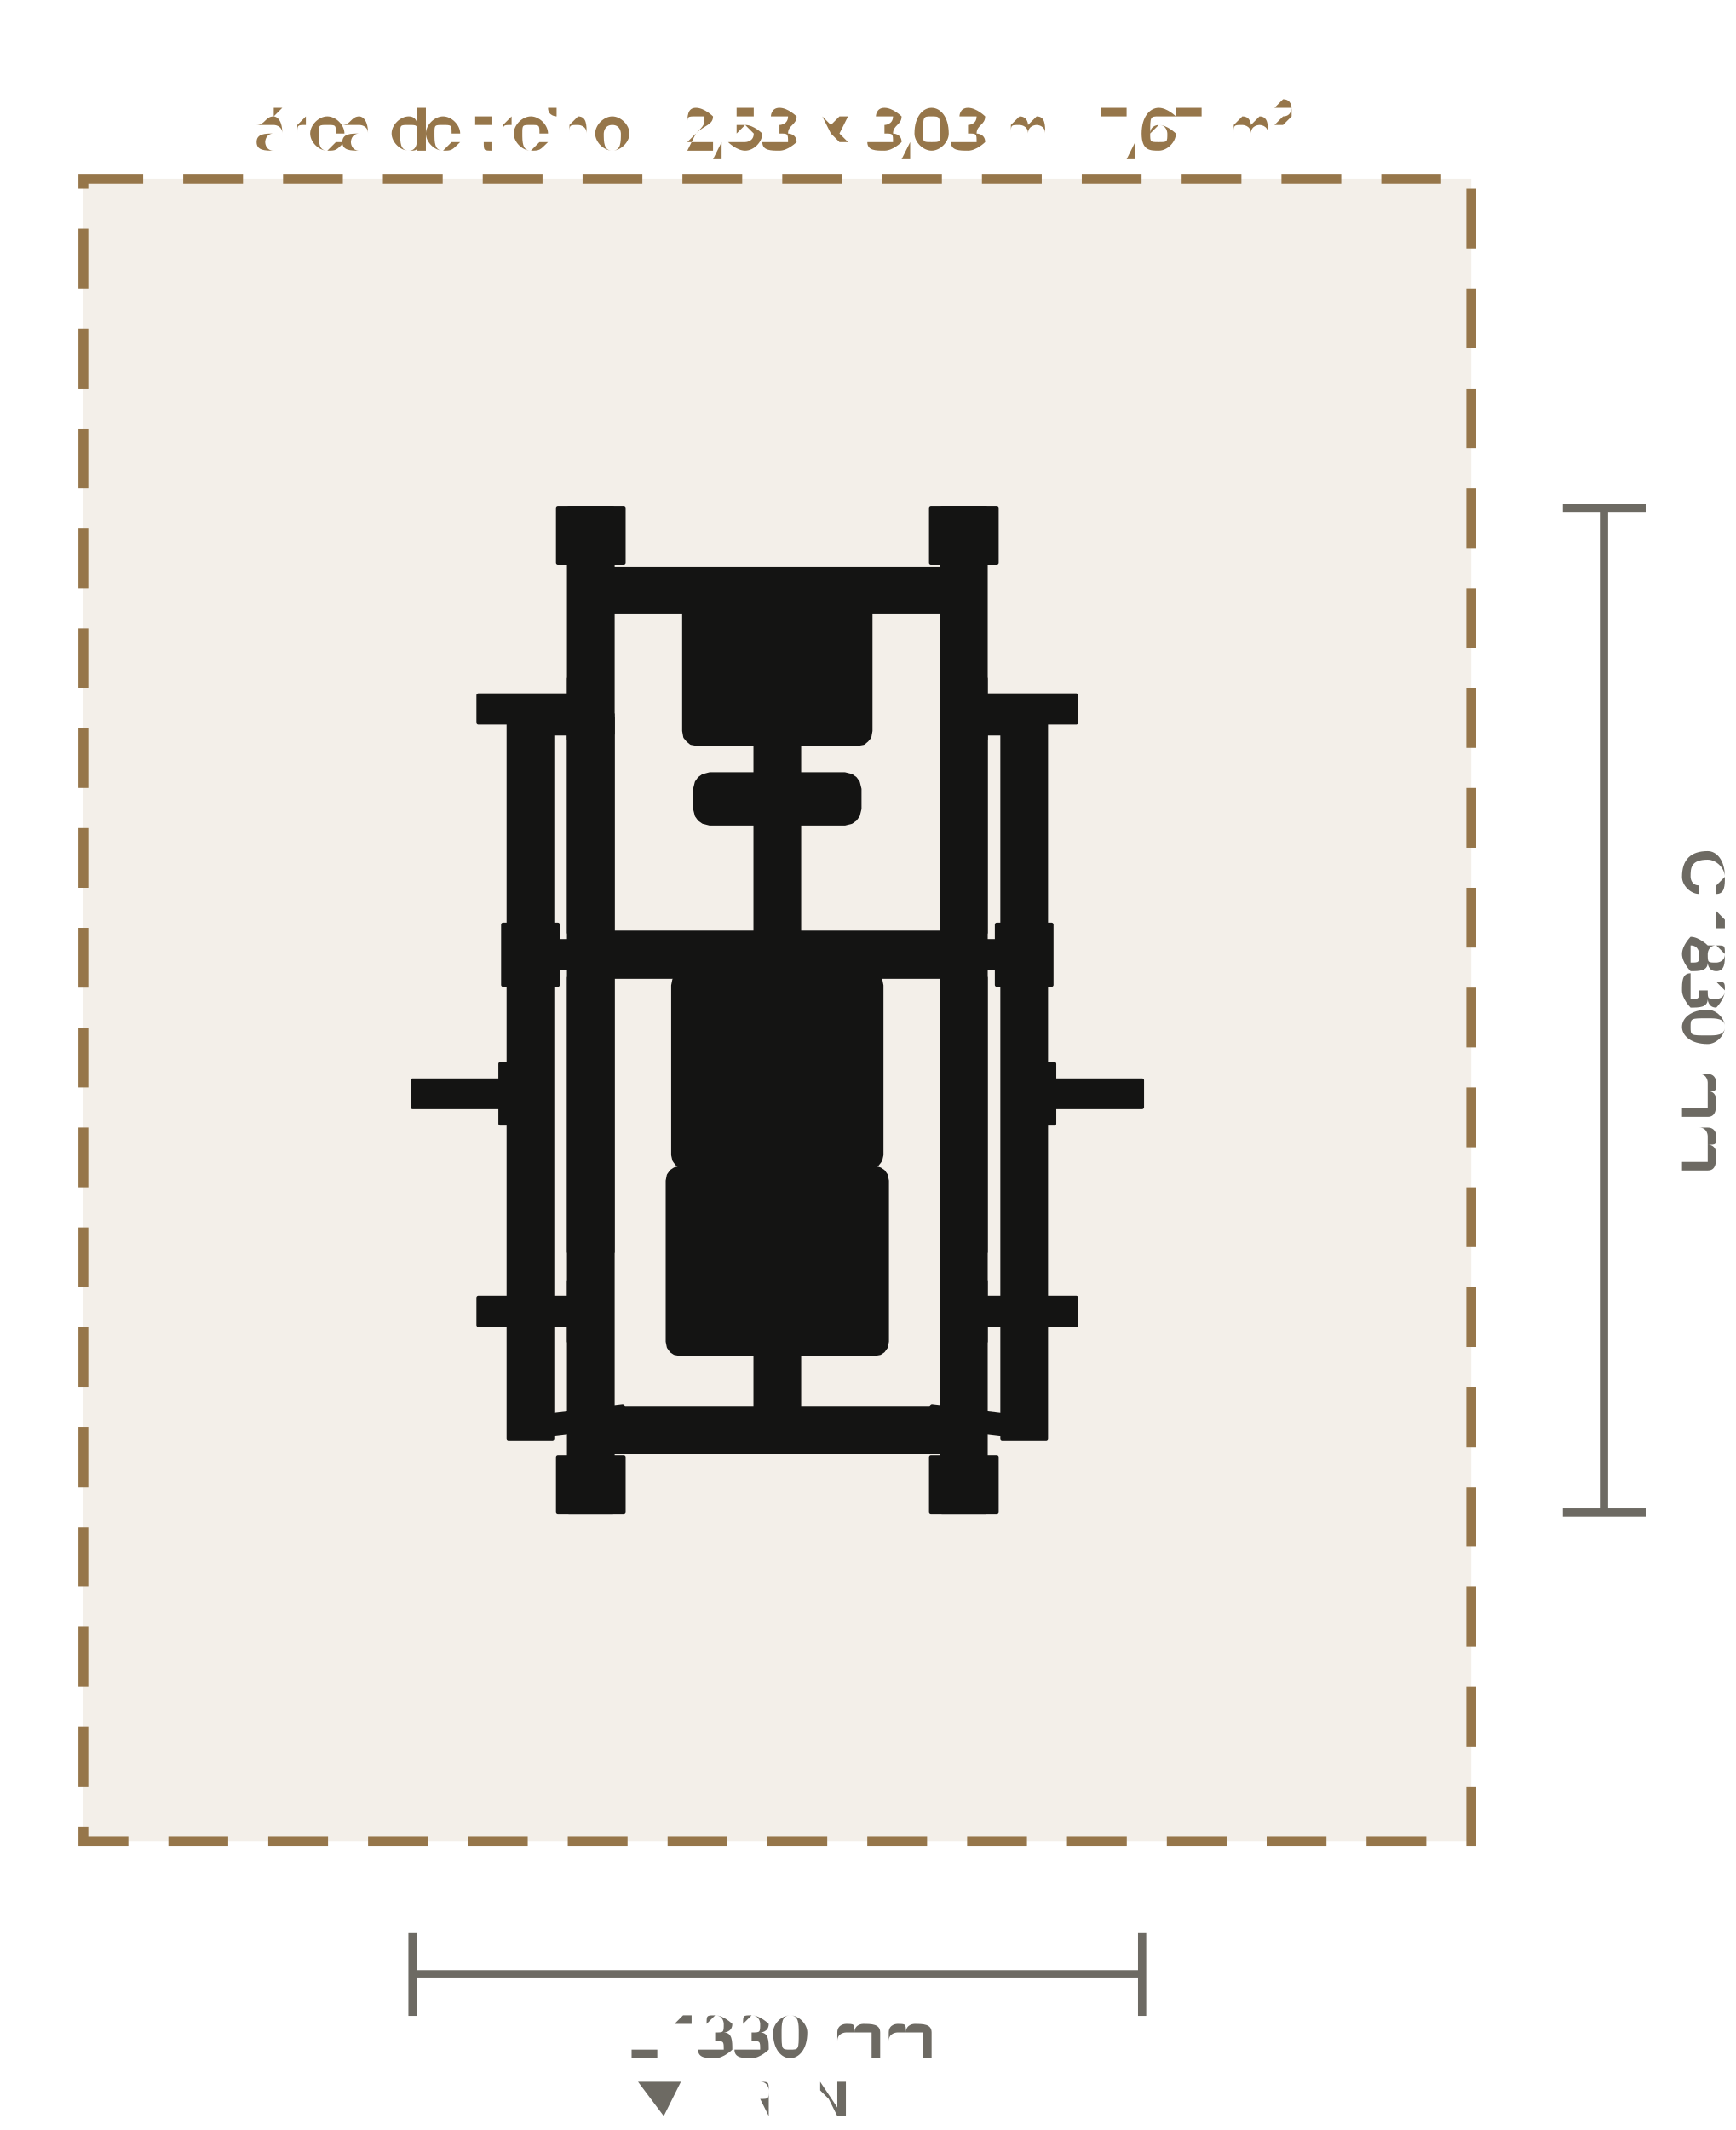
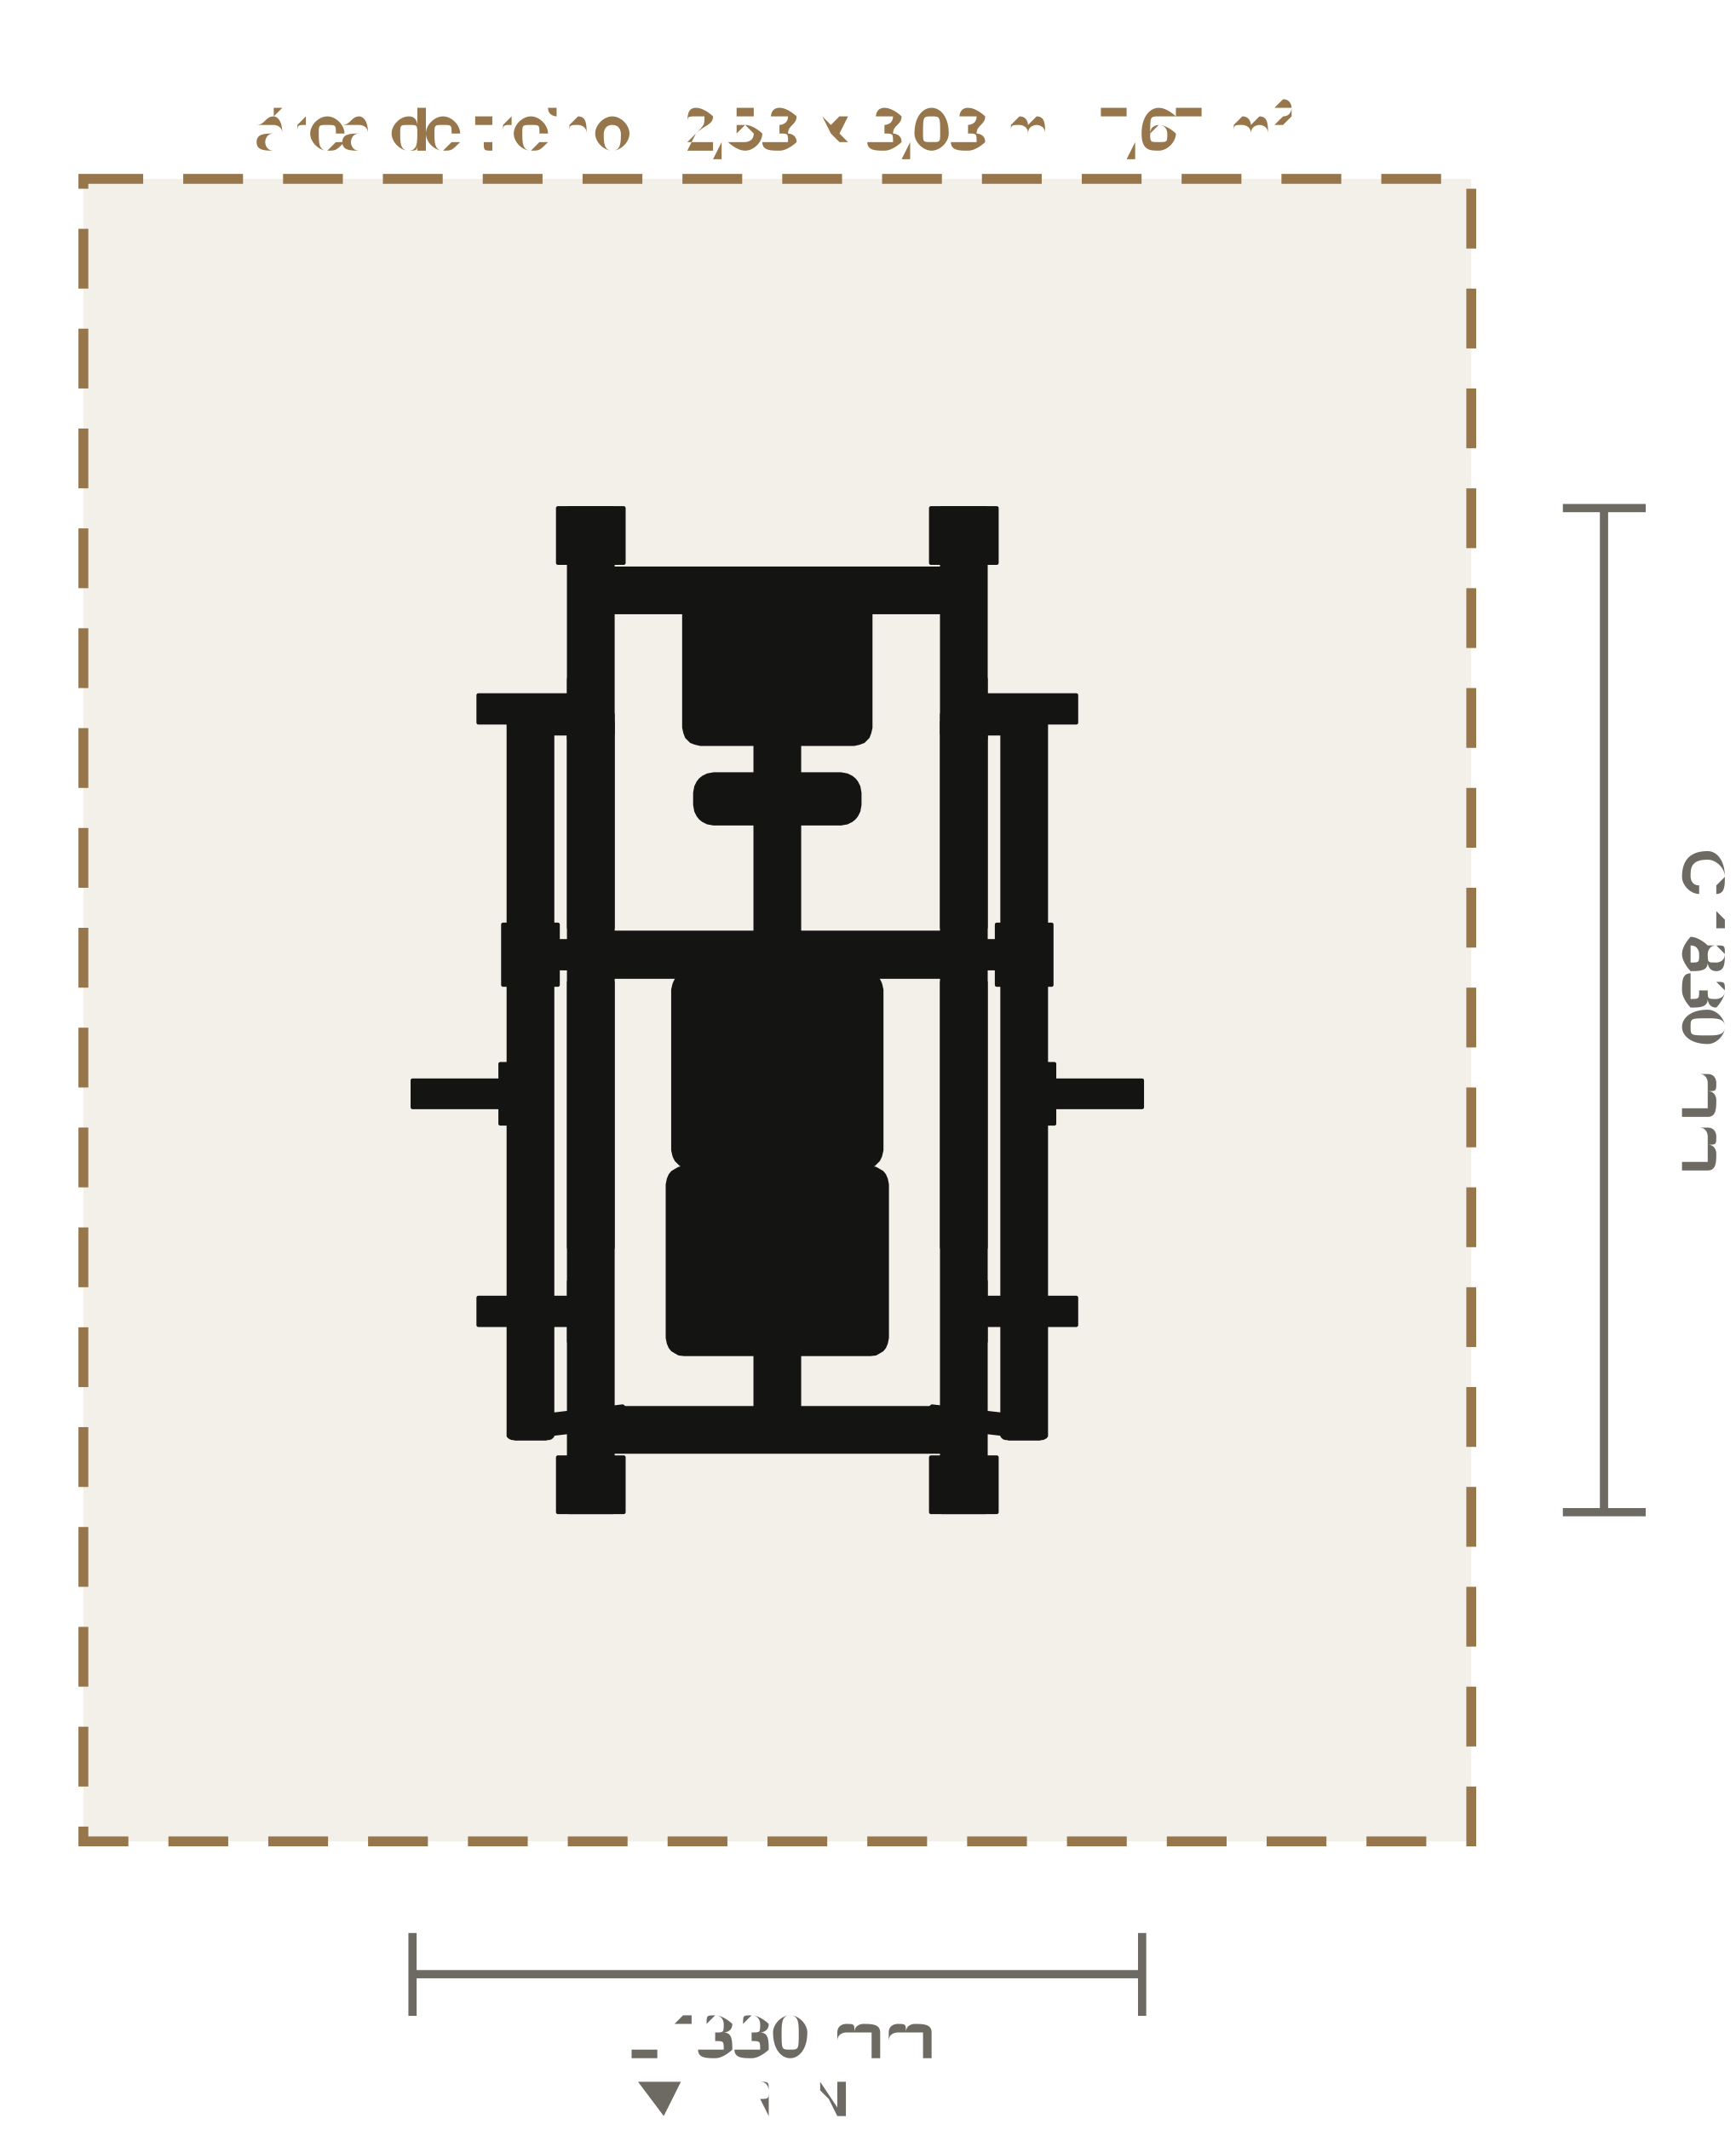
<svg xmlns="http://www.w3.org/2000/svg" viewBox="-1.417 -1.841 3.164 3.882" role="img" aria-label="Planta do Supino e Remada (LD-A002): 1330 × 1830 mm, com 60 cm de área de treino em volta" data-equipment="LD-A002" data-unit="m">
  <rect class="eq-zone" x="-1.265" y="-1.515" width="2.53" height="3.03" style="fill:#96764a;fill-opacity:.12;stroke:#96764a;stroke-width:0.018;stroke-dasharray:0.109 0.073" />
  <text class="eq-zone-label" x="0" y="-1.569" style="font-family:Barlow,Inter,Arial,sans-serif;font-size:0.104px;fill:#96764a;text-anchor:middle">área de treino · 2,53 × 3,03 m · 7,67 m²</text>
  <g class="eq-parts">
    <polygon class="eq-part" points="-0.38,-0.915 -0.3,-0.915 -0.3,0.915 -0.38,0.915" style="fill:#141413;stroke:#141413;stroke-width:0.007;stroke-linejoin:round" />
    <polygon class="eq-part" points="-0.4,-0.915 -0.28,-0.915 -0.28,-0.815 -0.4,-0.815" style="fill:#141413;stroke:#141413;stroke-width:0.007;stroke-linejoin:round" />
    <polygon class="eq-part" points="-0.4,0.815 -0.28,0.815 -0.28,0.915 -0.4,0.915" style="fill:#141413;stroke:#141413;stroke-width:0.007;stroke-linejoin:round" />
    <polygon class="eq-part" points="0.3,-0.915 0.38,-0.915 0.38,0.915 0.3,0.915" style="fill:#141413;stroke:#141413;stroke-width:0.007;stroke-linejoin:round" />
    <polygon class="eq-part" points="0.28,-0.915 0.4,-0.915 0.4,-0.815 0.28,-0.815" style="fill:#141413;stroke:#141413;stroke-width:0.007;stroke-linejoin:round" />
    <polygon class="eq-part" points="0.28,0.815 0.4,0.815 0.4,0.915 0.28,0.915" style="fill:#141413;stroke:#141413;stroke-width:0.007;stroke-linejoin:round" />
    <polygon class="eq-part" points="-0.34,-0.805 0.34,-0.805 0.34,-0.725 -0.34,-0.725" style="fill:#141413;stroke:#141413;stroke-width:0.007;stroke-linejoin:round" />
    <polygon class="eq-part" points="-0.34,0.725 0.34,0.725 0.34,0.805 -0.34,0.805" style="fill:#141413;stroke:#141413;stroke-width:0.007;stroke-linejoin:round" />
    <polygon class="eq-part" points="-0.34,-0.141 0.34,-0.141 0.34,-0.061 -0.34,-0.061" style="fill:#141413;stroke:#141413;stroke-width:0.007;stroke-linejoin:round" />
    <polygon class="eq-part" points="-0.04,-0.765 0.04,-0.765 0.04,0.765 -0.04,0.765" style="fill:#141413;stroke:#141413;stroke-width:0.007;stroke-linejoin:round" />
-     <polygon class="eq-part" points="-0.38,-0.059 -0.3,-0.059 -0.3,0.441 -0.38,0.441" style="fill:#141413;stroke:#141413;stroke-width:0.007;stroke-linejoin:round" />
-     <polygon class="eq-part" points="-0.38,-0.533 -0.3,-0.533 -0.3,-0.141 -0.38,-0.141" style="fill:#141413;stroke:#141413;stroke-width:0.007;stroke-linejoin:round" />
+     <polygon class="eq-part" points="-0.38,-0.048 -0.38,-0.051 -0.378,-0.054 -0.377,-0.056 -0.374,-0.058 -0.371,-0.059 -0.368,-0.059 -0.312,-0.059 -0.309,-0.059 -0.306,-0.058 -0.303,-0.056 -0.302,-0.054 -0.3,-0.051 -0.3,-0.048 -0.3,0.43 -0.3,0.433 -0.302,0.436 -0.303,0.438 -0.306,0.44 -0.309,0.441 -0.312,0.441 -0.368,0.441 -0.371,0.441 -0.374,0.44 -0.377,0.438 -0.378,0.436 -0.38,0.433 -0.38,0.43" style="fill:#141413;stroke:#141413;stroke-width:0.007;stroke-linejoin:round" />
+     <polygon class="eq-part" points="-0.38,-0.522 -0.38,-0.525 -0.378,-0.527 -0.377,-0.53 -0.374,-0.532 -0.371,-0.533 -0.368,-0.533 -0.312,-0.533 -0.309,-0.533 -0.306,-0.532 -0.303,-0.53 -0.302,-0.527 -0.3,-0.525 -0.3,-0.522 -0.3,-0.153 -0.3,-0.15 -0.302,-0.147 -0.303,-0.145 -0.306,-0.143 -0.309,-0.142 -0.312,-0.141 -0.368,-0.141 -0.371,-0.142 -0.374,-0.143 -0.377,-0.145 -0.378,-0.147 -0.38,-0.15 -0.38,-0.153" style="fill:#141413;stroke:#141413;stroke-width:0.007;stroke-linejoin:round" />
    <polygon class="eq-part" points="-0.372,-0.311 -0.308,-0.311 -0.308,0.22 -0.372,0.22" style="fill:#141413;stroke:#141413;stroke-width:0.007;stroke-linejoin:round" />
    <polygon class="eq-part" points="-0.375,-0.241 -0.305,-0.241 -0.305,0.039 -0.375,0.039" style="fill:#141413;stroke:#141413;stroke-width:0.007;stroke-linejoin:round" />
-     <polygon class="eq-part" points="0.3,-0.059 0.38,-0.059 0.38,0.441 0.3,0.441" style="fill:#141413;stroke:#141413;stroke-width:0.007;stroke-linejoin:round" />
-     <polygon class="eq-part" points="0.3,-0.533 0.38,-0.533 0.38,-0.141 0.3,-0.141" style="fill:#141413;stroke:#141413;stroke-width:0.007;stroke-linejoin:round" />
+     <polygon class="eq-part" points="0.3,-0.048 0.3,-0.051 0.302,-0.054 0.303,-0.056 0.306,-0.058 0.309,-0.059 0.312,-0.059 0.368,-0.059 0.371,-0.059 0.374,-0.058 0.377,-0.056 0.378,-0.054 0.38,-0.051 0.38,-0.048 0.38,0.43 0.38,0.433 0.378,0.436 0.377,0.438 0.374,0.44 0.371,0.441 0.368,0.441 0.312,0.441 0.309,0.441 0.306,0.44 0.303,0.438 0.302,0.436 0.3,0.433 0.3,0.43" style="fill:#141413;stroke:#141413;stroke-width:0.007;stroke-linejoin:round" />
+     <polygon class="eq-part" points="0.3,-0.522 0.3,-0.525 0.302,-0.527 0.303,-0.53 0.306,-0.532 0.309,-0.533 0.312,-0.533 0.368,-0.533 0.371,-0.533 0.374,-0.532 0.377,-0.53 0.378,-0.527 0.38,-0.525 0.38,-0.522 0.38,-0.153 0.38,-0.15 0.378,-0.147 0.377,-0.145 0.374,-0.143 0.371,-0.142 0.368,-0.141 0.312,-0.141 0.309,-0.142 0.306,-0.143 0.303,-0.145 0.302,-0.147 0.3,-0.15 0.3,-0.153" style="fill:#141413;stroke:#141413;stroke-width:0.007;stroke-linejoin:round" />
    <polygon class="eq-part" points="0.308,-0.311 0.372,-0.311 0.372,0.22 0.308,0.22" style="fill:#141413;stroke:#141413;stroke-width:0.007;stroke-linejoin:round" />
    <polygon class="eq-part" points="0.305,-0.241 0.375,-0.241 0.375,0.039 0.305,0.039" style="fill:#141413;stroke:#141413;stroke-width:0.007;stroke-linejoin:round" />
    <polygon class="eq-part" points="-0.34,-0.141 0.34,-0.141 0.34,-0.061 -0.34,-0.061" style="fill:#141413;stroke:#141413;stroke-width:0.007;stroke-linejoin:round" />
-     <polygon class="eq-part" points="-0.035,0.422 0.035,0.422 0.035,0.492 -0.035,0.492" style="fill:#141413;stroke:#141413;stroke-width:0.007;stroke-linejoin:round" />
-     <polygon class="eq-part" points="-0.2,0.311 -0.198,0.301 -0.193,0.294 -0.187,0.29 -0.176,0.287 0.176,0.287 0.187,0.29 0.193,0.294 0.198,0.301 0.2,0.311 0.2,0.604 0.198,0.614 0.193,0.621 0.187,0.625 0.176,0.627 -0.176,0.627 -0.187,0.625 -0.193,0.621 -0.198,0.614 -0.2,0.604" style="fill:#141413;stroke:#141413;stroke-width:0.007;stroke-linejoin:round" />
-     <polygon class="eq-part" points="-0.19,-0.045 -0.188,-0.055 -0.186,-0.058 -0.182,-0.063 -0.176,-0.067 -0.166,-0.069 0.166,-0.069 0.176,-0.067 0.182,-0.063 0.186,-0.058 0.188,-0.055 0.19,-0.045 0.19,0.264 0.188,0.273 0.186,0.276 0.182,0.281 0.176,0.285 0.166,0.287 -0.166,0.287 -0.176,0.285 -0.182,0.281 -0.186,0.276 -0.188,0.273 -0.19,0.264" style="fill:#141413;stroke:#141413;stroke-width:0.007;stroke-linejoin:round" />
-     <polygon class="eq-part" points="-0.03,0.208 0.03,0.208 0.03,0.307 -0.03,0.307" style="fill:#141413;stroke:#141413;stroke-width:0.007;stroke-linejoin:round" />
-     <polygon class="eq-part" points="-0.03,-0.038 0.03,-0.038 0.03,0.265 -0.03,0.265" style="fill:#141413;stroke:#141413;stroke-width:0.007;stroke-linejoin:round" />
-     <polygon class="eq-part" points="-0.03,-0.13 0.03,-0.13 0.03,0.019 -0.03,0.019" style="fill:#141413;stroke:#141413;stroke-width:0.007;stroke-linejoin:round" />
-     <polygon class="eq-part" points="-0.035,-0.67 0.035,-0.67 0.035,-0.6 -0.035,-0.6" style="fill:#141413;stroke:#141413;stroke-width:0.007;stroke-linejoin:round" />
-     <polygon class="eq-part" points="-0.17,-0.761 -0.168,-0.772 -0.163,-0.778 -0.157,-0.782 -0.146,-0.785 0.146,-0.785 0.157,-0.782 0.163,-0.778 0.168,-0.772 0.17,-0.761 0.17,-0.509 0.168,-0.498 0.163,-0.492 0.157,-0.487 0.146,-0.485 -0.146,-0.485 -0.157,-0.487 -0.163,-0.492 -0.168,-0.498 -0.17,-0.509" style="fill:#141413;stroke:#141413;stroke-width:0.007;stroke-linejoin:round" />
-     <polygon class="eq-part" points="-0.035,-0.37 0.035,-0.37 0.035,-0.3 -0.035,-0.3" style="fill:#141413;stroke:#141413;stroke-width:0.007;stroke-linejoin:round" />
-     <polygon class="eq-part" points="-0.15,-0.403 -0.147,-0.415 -0.142,-0.422 -0.135,-0.427 -0.123,-0.43 0.123,-0.43 0.135,-0.427 0.142,-0.422 0.147,-0.415 0.15,-0.403 0.15,-0.367 0.147,-0.355 0.142,-0.348 0.135,-0.343 0.123,-0.34 -0.123,-0.34 -0.135,-0.343 -0.142,-0.348 -0.147,-0.355 -0.15,-0.367" style="fill:#141413;stroke:#141413;stroke-width:0.007;stroke-linejoin:round" />
-     <polygon class="eq-part" points="-0.365,0.524 -0.315,0.524 -0.315,0.574 -0.365,0.574" style="fill:#141413;stroke:#141413;stroke-width:0.007;stroke-linejoin:round" />
+     <polygon class="eq-part" points="-0.035,0.434 -0.035,0.431 -0.033,0.428 -0.032,0.426 -0.029,0.424 -0.026,0.423 -0.023,0.422 0.023,0.422 0.026,0.423 0.029,0.424 0.032,0.426 0.033,0.428 0.035,0.431 0.035,0.434 0.035,0.48 0.035,0.484 0.033,0.486 0.032,0.489 0.029,0.491 0.026,0.492 0.023,0.492 -0.023,0.492 -0.026,0.492 -0.029,0.491 -0.032,0.489 -0.033,0.486 -0.035,0.484 -0.035,0.48" style="fill:#141413;stroke:#141413;stroke-width:0.007;stroke-linejoin:round" />
+     <polygon class="eq-part" points="-0.2,0.318 -0.198,0.308 -0.195,0.301 -0.191,0.296 -0.186,0.293 -0.179,0.289 -0.17,0.287 0.17,0.287 0.179,0.289 0.186,0.293 0.191,0.296 0.195,0.301 0.198,0.308 0.2,0.318 0.2,0.597 0.198,0.607 0.195,0.614 0.191,0.619 0.186,0.622 0.179,0.626 0.17,0.627 -0.17,0.627 -0.179,0.626 -0.186,0.622 -0.191,0.619 -0.195,0.614 -0.198,0.607 -0.2,0.597" style="fill:#141413;stroke:#141413;stroke-width:0.007;stroke-linejoin:round" />
+     <polygon class="eq-part" points="-0.19,-0.037 -0.188,-0.046 -0.187,-0.049 -0.184,-0.055 -0.18,-0.059 -0.176,-0.062 -0.169,-0.066 -0.16,-0.067 0.16,-0.067 0.169,-0.066 0.176,-0.062 0.18,-0.059 0.184,-0.055 0.187,-0.049 0.188,-0.046 0.19,-0.037 0.19,0.255 0.188,0.264 0.187,0.267 0.184,0.273 0.18,0.277 0.176,0.281 0.169,0.284 0.16,0.285 -0.16,0.285 -0.169,0.284 -0.176,0.281 -0.18,0.277 -0.184,0.273 -0.187,0.267 -0.188,0.264 -0.19,0.255" style="fill:#141413;stroke:#141413;stroke-width:0.007;stroke-linejoin:round" />
+     <polygon class="eq-part" points="-0.03,0.22 -0.03,0.216 -0.028,0.214 -0.026,0.211 -0.024,0.209 -0.021,0.208 -0.018,0.208 0.018,0.208 0.021,0.208 0.024,0.209 0.026,0.211 0.028,0.214 0.03,0.216 0.03,0.22 0.03,0.295 0.03,0.298 0.028,0.301 0.026,0.304 0.024,0.306 0.021,0.307 0.018,0.307 -0.018,0.307 -0.021,0.307 -0.024,0.306 -0.026,0.304 -0.028,0.301 -0.03,0.298 -0.03,0.295" style="fill:#141413;stroke:#141413;stroke-width:0.007;stroke-linejoin:round" />
+     <polygon class="eq-part" points="-0.03,-0.027 -0.03,-0.03 -0.028,-0.033 -0.026,-0.035 -0.024,-0.037 -0.021,-0.038 -0.018,-0.038 0.018,-0.038 0.021,-0.038 0.024,-0.037 0.026,-0.035 0.028,-0.033 0.03,-0.03 0.03,-0.027 0.03,0.254 0.03,0.257 0.028,0.259 0.026,0.262 0.024,0.264 0.021,0.265 0.018,0.265 -0.018,0.265 -0.021,0.265 -0.024,0.264 -0.026,0.262 -0.028,0.259 -0.03,0.257 -0.03,0.254" style="fill:#141413;stroke:#141413;stroke-width:0.007;stroke-linejoin:round" />
+     <polygon class="eq-part" points="-0.03,-0.118 -0.03,-0.122 -0.028,-0.124 -0.026,-0.127 -0.024,-0.129 -0.021,-0.13 -0.018,-0.13 0.018,-0.13 0.021,-0.13 0.024,-0.129 0.026,-0.127 0.028,-0.124 0.03,-0.122 0.03,-0.118 0.03,0.007 0.03,0.01 0.028,0.013 0.026,0.015 0.024,0.017 0.021,0.018 0.018,0.019 -0.018,0.019 -0.021,0.018 -0.024,0.017 -0.026,0.015 -0.028,0.013 -0.03,0.01 -0.03,0.007" style="fill:#141413;stroke:#141413;stroke-width:0.007;stroke-linejoin:round" />
+     <polygon class="eq-part" points="-0.035,-0.658 -0.035,-0.661 -0.033,-0.664 -0.032,-0.666 -0.029,-0.668 -0.026,-0.67 -0.023,-0.67 0.023,-0.67 0.026,-0.67 0.029,-0.668 0.032,-0.666 0.033,-0.664 0.035,-0.661 0.035,-0.658 0.035,-0.612 0.035,-0.609 0.033,-0.606 0.032,-0.604 0.029,-0.602 0.026,-0.6 0.023,-0.6 -0.023,-0.6 -0.026,-0.6 -0.029,-0.602 -0.032,-0.604 -0.033,-0.606 -0.035,-0.609 -0.035,-0.612" style="fill:#141413;stroke:#141413;stroke-width:0.007;stroke-linejoin:round" />
+     <polygon class="eq-part" points="-0.17,-0.755 -0.168,-0.764 -0.165,-0.771 -0.161,-0.776 -0.157,-0.78 -0.149,-0.783 -0.14,-0.785 0.14,-0.785 0.149,-0.783 0.157,-0.78 0.161,-0.776 0.165,-0.771 0.168,-0.764 0.17,-0.755 0.17,-0.515 0.168,-0.506 0.165,-0.498 0.161,-0.494 0.157,-0.49 0.149,-0.487 0.14,-0.485 -0.14,-0.485 -0.149,-0.487 -0.157,-0.49 -0.161,-0.494 -0.165,-0.498 -0.168,-0.506 -0.17,-0.515" style="fill:#141413;stroke:#141413;stroke-width:0.007;stroke-linejoin:round" />
+     <polygon class="eq-part" points="-0.035,-0.358 -0.035,-0.361 -0.033,-0.364 -0.032,-0.366 -0.029,-0.368 -0.026,-0.37 -0.023,-0.37 0.023,-0.37 0.026,-0.37 0.029,-0.368 0.032,-0.366 0.033,-0.364 0.035,-0.361 0.035,-0.358 0.035,-0.312 0.035,-0.309 0.033,-0.306 0.032,-0.303 0.029,-0.302 0.026,-0.3 0.023,-0.3 -0.023,-0.3 -0.026,-0.3 -0.029,-0.302 -0.032,-0.303 -0.033,-0.306 -0.035,-0.309 -0.035,-0.312" style="fill:#141413;stroke:#141413;stroke-width:0.007;stroke-linejoin:round" />
+     <polygon class="eq-part" points="-0.15,-0.396 -0.148,-0.407 -0.144,-0.415 -0.14,-0.42 -0.135,-0.424 -0.127,-0.428 -0.116,-0.43 0.116,-0.43 0.127,-0.428 0.135,-0.424 0.14,-0.42 0.144,-0.415 0.148,-0.407 0.15,-0.396 0.15,-0.374 0.148,-0.363 0.144,-0.355 0.14,-0.35 0.135,-0.346 0.127,-0.342 0.116,-0.34 -0.116,-0.34 -0.127,-0.342 -0.135,-0.346 -0.14,-0.35 -0.144,-0.355 -0.148,-0.363 -0.15,-0.374" style="fill:#141413;stroke:#141413;stroke-width:0.007;stroke-linejoin:round" />
+     <polygon class="eq-part" points="-0.365,0.536 -0.365,0.533 -0.363,0.53 -0.361,0.527 -0.359,0.526 -0.356,0.524 -0.353,0.524 -0.327,0.524 -0.324,0.524 -0.321,0.526 -0.319,0.527 -0.317,0.53 -0.315,0.533 -0.315,0.536 -0.315,0.562 -0.315,0.565 -0.317,0.568 -0.319,0.571 -0.321,0.572 -0.324,0.574 -0.327,0.574 -0.353,0.574 -0.356,0.574 -0.359,0.572 -0.361,0.571 -0.363,0.568 -0.365,0.565 -0.365,0.562" style="fill:#141413;stroke:#141413;stroke-width:0.007;stroke-linejoin:round" />
    <polygon class="eq-part" points="-0.38,0.494 -0.365,0.494 -0.365,0.604 -0.38,0.604" style="fill:#141413;stroke:#141413;stroke-width:0.007;stroke-linejoin:round" />
    <polygon class="eq-part" points="-0.545,0.524 -0.38,0.524 -0.38,0.574 -0.545,0.574" style="fill:#141413;stroke:#141413;stroke-width:0.007;stroke-linejoin:round" />
-     <polygon class="eq-part" points="0.315,0.524 0.365,0.524 0.365,0.574 0.315,0.574" style="fill:#141413;stroke:#141413;stroke-width:0.007;stroke-linejoin:round" />
+     <polygon class="eq-part" points="0.315,0.536 0.315,0.533 0.317,0.53 0.319,0.527 0.321,0.526 0.324,0.524 0.327,0.524 0.353,0.524 0.356,0.524 0.359,0.526 0.361,0.527 0.363,0.53 0.365,0.533 0.365,0.536 0.365,0.562 0.365,0.565 0.363,0.568 0.361,0.571 0.359,0.572 0.356,0.574 0.353,0.574 0.327,0.574 0.324,0.574 0.321,0.572 0.319,0.571 0.317,0.568 0.315,0.565 0.315,0.562" style="fill:#141413;stroke:#141413;stroke-width:0.007;stroke-linejoin:round" />
    <polygon class="eq-part" points="0.365,0.494 0.38,0.494 0.38,0.604 0.365,0.604" style="fill:#141413;stroke:#141413;stroke-width:0.007;stroke-linejoin:round" />
    <polygon class="eq-part" points="0.38,0.524 0.545,0.524 0.545,0.574 0.38,0.574" style="fill:#141413;stroke:#141413;stroke-width:0.007;stroke-linejoin:round" />
-     <polygon class="eq-part" points="-0.365,-0.574 -0.315,-0.574 -0.315,-0.524 -0.365,-0.524" style="fill:#141413;stroke:#141413;stroke-width:0.007;stroke-linejoin:round" />
+     <polygon class="eq-part" points="-0.365,-0.562 -0.365,-0.565 -0.363,-0.568 -0.361,-0.571 -0.359,-0.572 -0.356,-0.574 -0.353,-0.574 -0.327,-0.574 -0.324,-0.574 -0.321,-0.572 -0.319,-0.571 -0.317,-0.568 -0.315,-0.565 -0.315,-0.562 -0.315,-0.536 -0.315,-0.533 -0.317,-0.53 -0.319,-0.527 -0.321,-0.526 -0.324,-0.524 -0.327,-0.524 -0.353,-0.524 -0.356,-0.524 -0.359,-0.526 -0.361,-0.527 -0.363,-0.53 -0.365,-0.533 -0.365,-0.536" style="fill:#141413;stroke:#141413;stroke-width:0.007;stroke-linejoin:round" />
    <polygon class="eq-part" points="-0.38,-0.604 -0.365,-0.604 -0.365,-0.494 -0.38,-0.494" style="fill:#141413;stroke:#141413;stroke-width:0.007;stroke-linejoin:round" />
    <polygon class="eq-part" points="-0.545,-0.574 -0.38,-0.574 -0.38,-0.524 -0.545,-0.524" style="fill:#141413;stroke:#141413;stroke-width:0.007;stroke-linejoin:round" />
-     <polygon class="eq-part" points="0.315,-0.574 0.365,-0.574 0.365,-0.524 0.315,-0.524" style="fill:#141413;stroke:#141413;stroke-width:0.007;stroke-linejoin:round" />
+     <polygon class="eq-part" points="0.315,-0.562 0.315,-0.565 0.317,-0.568 0.319,-0.571 0.321,-0.572 0.324,-0.574 0.327,-0.574 0.353,-0.574 0.356,-0.574 0.359,-0.572 0.361,-0.571 0.363,-0.568 0.365,-0.565 0.365,-0.562 0.365,-0.536 0.365,-0.533 0.363,-0.53 0.361,-0.527 0.359,-0.526 0.356,-0.524 0.353,-0.524 0.327,-0.524 0.324,-0.524 0.321,-0.526 0.319,-0.527 0.317,-0.53 0.315,-0.533 0.315,-0.536" style="fill:#141413;stroke:#141413;stroke-width:0.007;stroke-linejoin:round" />
    <polygon class="eq-part" points="0.365,-0.604 0.38,-0.604 0.38,-0.494 0.365,-0.494" style="fill:#141413;stroke:#141413;stroke-width:0.007;stroke-linejoin:round" />
    <polygon class="eq-part" points="0.38,-0.574 0.545,-0.574 0.545,-0.524 0.38,-0.524" style="fill:#141413;stroke:#141413;stroke-width:0.007;stroke-linejoin:round" />
    <polygon class="eq-part" points="-0.41,-0.126 -0.34,-0.126 -0.34,-0.076 -0.41,-0.076" style="fill:#141413;stroke:#141413;stroke-width:0.007;stroke-linejoin:round" />
    <polygon class="eq-part" points="-0.5,-0.156 -0.4,-0.156 -0.4,-0.046 -0.5,-0.046" style="fill:#141413;stroke:#141413;stroke-width:0.007;stroke-linejoin:round" />
-     <polygon class="eq-part" points="-0.49,-0.543 -0.41,-0.543 -0.41,0.781 -0.49,0.781" style="fill:#141413;stroke:#141413;stroke-width:0.007;stroke-linejoin:round" />
-     <polygon class="eq-part" points="-0.454,0.747 -0.453,0.744 -0.452,0.742 -0.282,0.722 -0.281,0.723 -0.279,0.727 -0.278,0.733 -0.277,0.739 -0.276,0.746 -0.276,0.751 -0.277,0.755 -0.278,0.757 -0.448,0.777 -0.449,0.776 -0.451,0.772 -0.452,0.766 -0.453,0.76 -0.454,0.753" style="fill:#141413;stroke:#141413;stroke-width:0.007;stroke-linejoin:round" />
+     <polygon class="eq-part" points="-0.49,-0.536 -0.49,-0.538 -0.488,-0.54 -0.486,-0.541 -0.484,-0.542 -0.481,-0.543 -0.478,-0.543 -0.422,-0.543 -0.419,-0.543 -0.416,-0.542 -0.413,-0.541 -0.412,-0.54 -0.41,-0.538 -0.41,-0.536 -0.41,0.774 -0.41,0.776 -0.412,0.778 -0.413,0.779 -0.416,0.78 -0.419,0.78 -0.422,0.781 -0.478,0.781 -0.481,0.78 -0.484,0.78 -0.486,0.779 -0.488,0.778 -0.49,0.776 -0.49,0.774" style="fill:#141413;stroke:#141413;stroke-width:0.007;stroke-linejoin:round" />
+     <polygon class="eq-part" points="-0.454,0.751 -0.454,0.747 -0.453,0.745 -0.453,0.743 -0.452,0.742 -0.282,0.722 -0.281,0.723 -0.28,0.724 -0.279,0.727 -0.278,0.731 -0.278,0.735 -0.277,0.739 -0.277,0.744 -0.276,0.748 -0.276,0.751 -0.277,0.754 -0.277,0.756 -0.278,0.757 -0.448,0.777 -0.449,0.776 -0.45,0.775 -0.451,0.772 -0.452,0.768 -0.452,0.764 -0.453,0.76 -0.453,0.755" style="fill:#141413;stroke:#141413;stroke-width:0.007;stroke-linejoin:round" />
    <polygon class="eq-part" points="-0.45,-0.539 -0.3,-0.539 -0.3,-0.504 -0.45,-0.504" style="fill:#141413;stroke:#141413;stroke-width:0.007;stroke-linejoin:round" />
    <polygon class="eq-part" points="-0.505,0.098 -0.49,0.098 -0.49,0.207 -0.505,0.207" style="fill:#141413;stroke:#141413;stroke-width:0.007;stroke-linejoin:round" />
    <polygon class="eq-part" points="-0.665,0.128 -0.505,0.128 -0.505,0.177 -0.665,0.177" style="fill:#141413;stroke:#141413;stroke-width:0.007;stroke-linejoin:round" />
    <polygon class="eq-part" points="0.34,-0.126 0.41,-0.126 0.41,-0.076 0.34,-0.076" style="fill:#141413;stroke:#141413;stroke-width:0.007;stroke-linejoin:round" />
    <polygon class="eq-part" points="0.4,-0.156 0.5,-0.156 0.5,-0.046 0.4,-0.046" style="fill:#141413;stroke:#141413;stroke-width:0.007;stroke-linejoin:round" />
-     <polygon class="eq-part" points="0.41,-0.543 0.49,-0.543 0.49,0.781 0.41,0.781" style="fill:#141413;stroke:#141413;stroke-width:0.007;stroke-linejoin:round" />
-     <polygon class="eq-part" points="0.276,0.751 0.276,0.746 0.277,0.739 0.278,0.733 0.279,0.727 0.281,0.723 0.282,0.722 0.452,0.742 0.453,0.744 0.454,0.747 0.454,0.753 0.453,0.76 0.452,0.766 0.451,0.772 0.449,0.776 0.448,0.777 0.278,0.757 0.277,0.755" style="fill:#141413;stroke:#141413;stroke-width:0.007;stroke-linejoin:round" />
+     <polygon class="eq-part" points="0.41,-0.536 0.41,-0.538 0.412,-0.54 0.413,-0.541 0.416,-0.542 0.419,-0.543 0.422,-0.543 0.478,-0.543 0.481,-0.543 0.484,-0.542 0.486,-0.541 0.488,-0.54 0.49,-0.538 0.49,-0.536 0.49,0.774 0.49,0.776 0.488,0.778 0.486,0.779 0.484,0.78 0.481,0.78 0.478,0.781 0.422,0.781 0.419,0.78 0.416,0.78 0.413,0.779 0.412,0.778 0.41,0.776 0.41,0.774" style="fill:#141413;stroke:#141413;stroke-width:0.007;stroke-linejoin:round" />
+     <polygon class="eq-part" points="0.276,0.748 0.277,0.744 0.277,0.739 0.278,0.735 0.278,0.731 0.279,0.727 0.28,0.724 0.281,0.723 0.282,0.722 0.452,0.742 0.453,0.743 0.453,0.745 0.454,0.747 0.454,0.751 0.453,0.755 0.453,0.76 0.452,0.764 0.452,0.768 0.451,0.772 0.45,0.775 0.449,0.776 0.448,0.777 0.278,0.757 0.277,0.756 0.277,0.754 0.276,0.751" style="fill:#141413;stroke:#141413;stroke-width:0.007;stroke-linejoin:round" />
    <polygon class="eq-part" points="0.3,-0.539 0.45,-0.539 0.45,-0.504 0.3,-0.504" style="fill:#141413;stroke:#141413;stroke-width:0.007;stroke-linejoin:round" />
    <polygon class="eq-part" points="0.49,0.098 0.505,0.098 0.505,0.207 0.49,0.207" style="fill:#141413;stroke:#141413;stroke-width:0.007;stroke-linejoin:round" />
    <polygon class="eq-part" points="0.505,0.128 0.665,0.128 0.665,0.177 0.505,0.177" style="fill:#141413;stroke:#141413;stroke-width:0.007;stroke-linejoin:round" />
  </g>
  <line class="eq-dim" x1="-0.665" y1="1.757" x2="0.665" y2="1.757" style="stroke:#6d6a63;stroke-width:0.015" />
  <line class="eq-dim" x1="-0.665" y1="1.682" x2="-0.665" y2="1.833" style="stroke:#6d6a63;stroke-width:0.015" />
  <line class="eq-dim" x1="0.665" y1="1.682" x2="0.665" y2="1.833" style="stroke:#6d6a63;stroke-width:0.015" />
  <text class="eq-text" x="0" y="1.91" style="font-family:Barlow,Inter,Arial,sans-serif;font-size:0.109px;fill:#6d6a63;text-anchor:middle">L 1330 mm</text>
  <line class="eq-dim" x1="1.507" y1="-0.915" x2="1.507" y2="0.915" style="stroke:#6d6a63;stroke-width:0.015" />
  <line class="eq-dim" x1="1.432" y1="-0.915" x2="1.583" y2="-0.915" style="stroke:#6d6a63;stroke-width:0.015" />
  <line class="eq-dim" x1="1.432" y1="0.915" x2="1.583" y2="0.915" style="stroke:#6d6a63;stroke-width:0.015" />
  <text class="eq-text" x="1.649" y="0" transform="rotate(90 1.6492 0)" style="font-family:Barlow,Inter,Arial,sans-serif;font-size:0.109px;fill:#6d6a63;text-anchor:middle">C 1830 mm</text>
  <text class="eq-text" x="0" y="2.019" style="font-family:Barlow,Inter,Arial,sans-serif;font-size:0.109px;fill:#6d6a63;text-anchor:middle;font-size:0.087px;letter-spacing:.1em">▼ FRENTE</text>
</svg>
